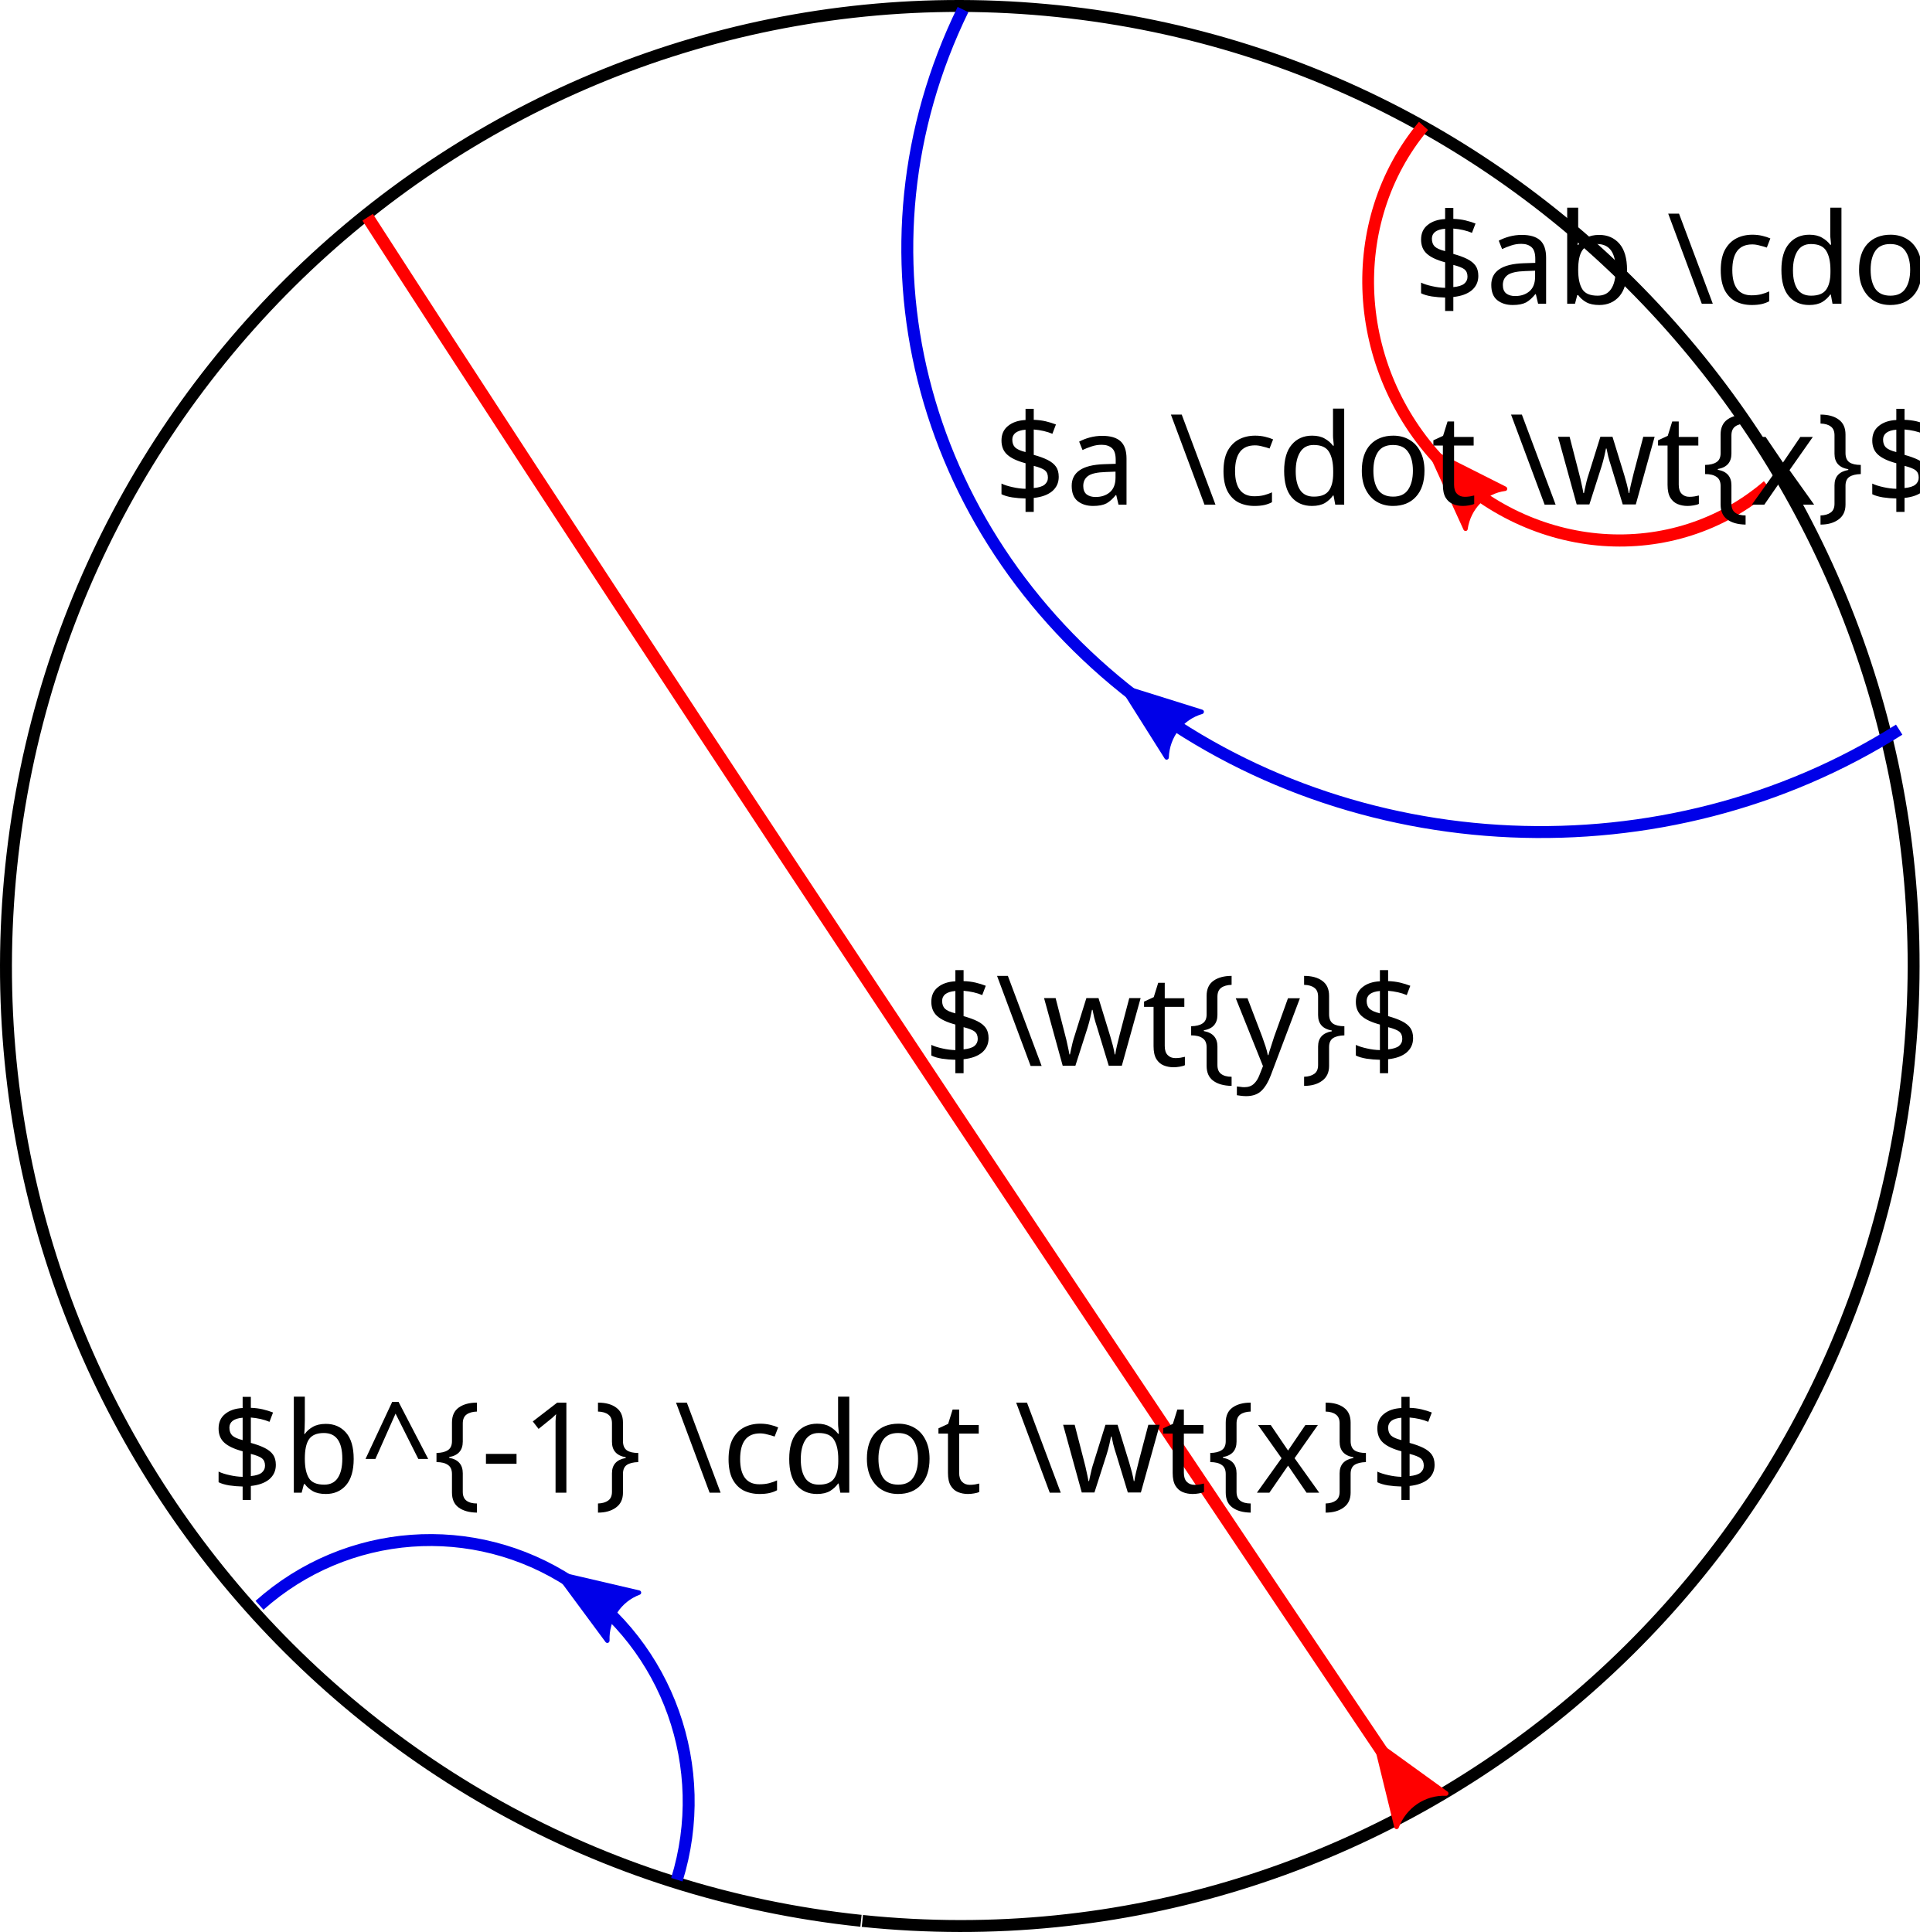
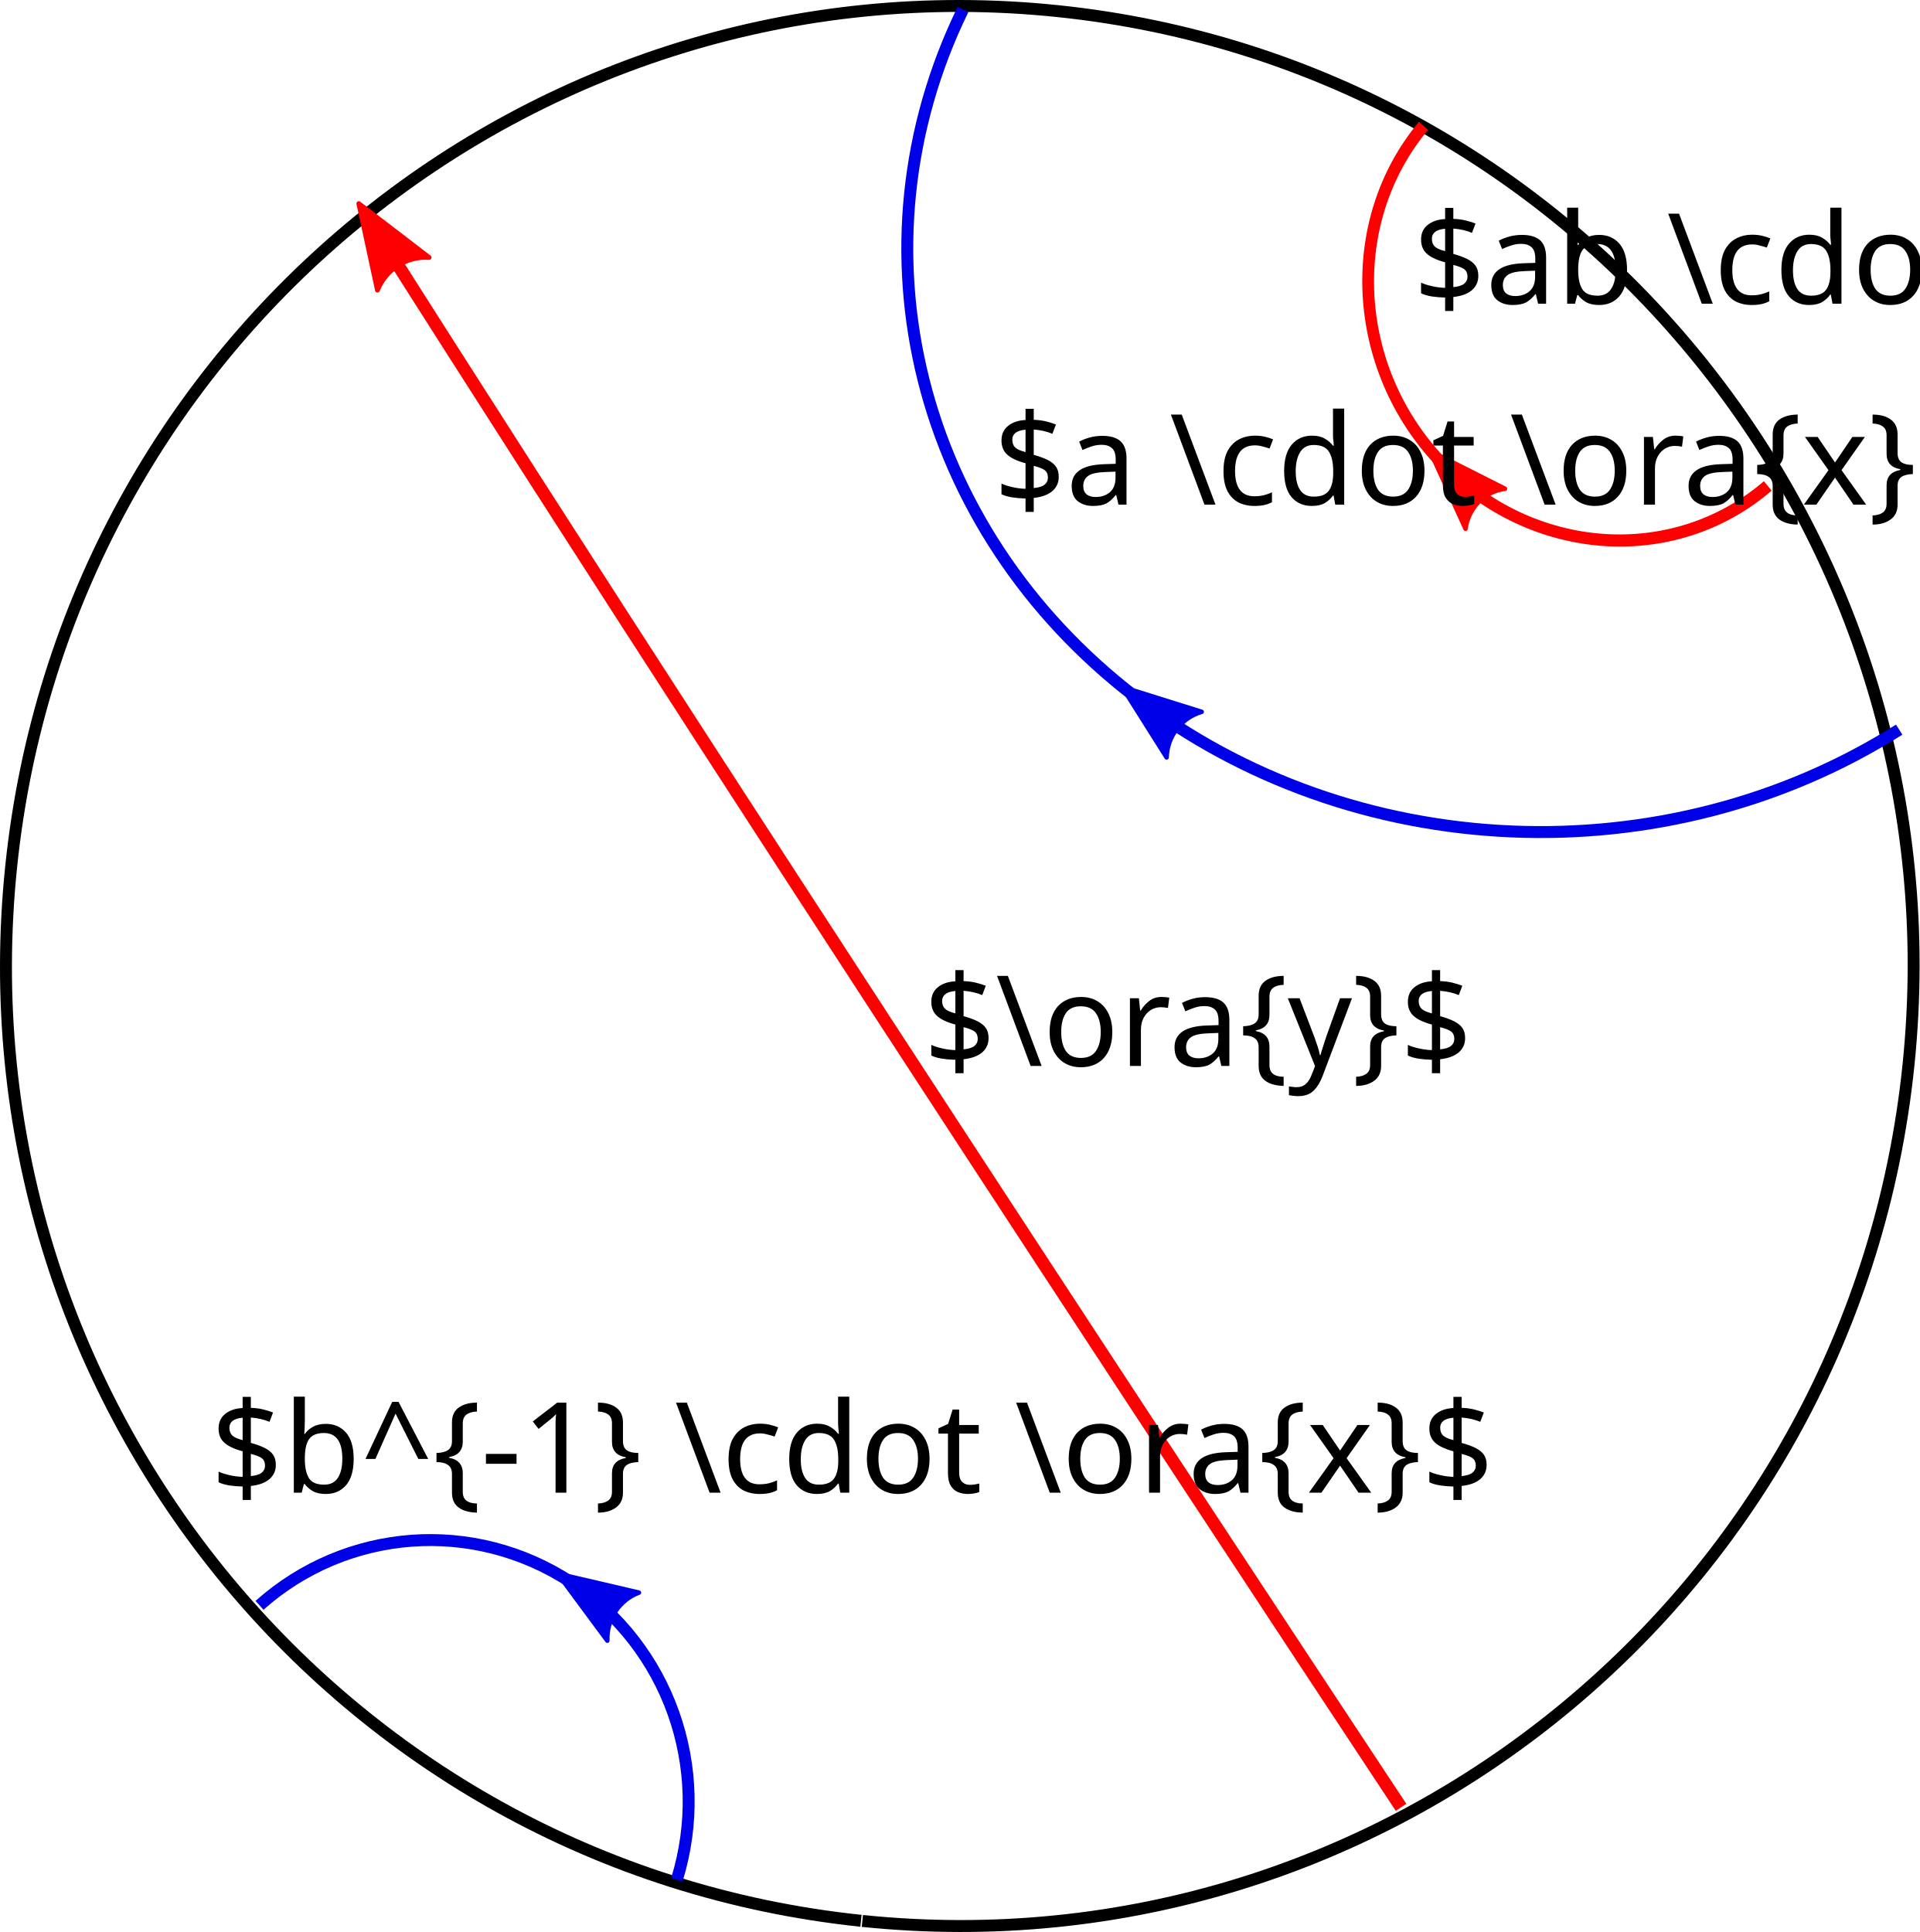
<svg xmlns="http://www.w3.org/2000/svg" width="160.84mm" height="161.909mm" viewBox="0 0 160.84 161.909" version="1.1" id="svg3517">
  <defs id="defs3511">
-     <marker orient="auto" refY="0.0" refX="0.0" id="marker5733" style="overflow:visible">
+     <marker orient="auto" refY="0.0" refX="0.0" id="marker5733" style="overflow:visible" viewBox="0 0 6.93 5.196" markerWidth="6.93" markerHeight="5.196" preserveAspectRatio="xMidYMid">
      <path id="path4499" style="fill-rule:evenodd;stroke-width:0.625;stroke-linejoin:round;stroke:#ff0000;stroke-opacity:1;fill:#ff0000;fill-opacity:1" d="M 8.719,4.034 L -2.207,0.016 L 8.719,-4.002 C 6.973,-1.63 6.983,1.616 8.719,4.034 z " transform="scale(0.6) translate(0,0)" />
    </marker>
    <marker orient="auto" refY="0.0" refX="0.0" id="marker4950" style="overflow:visible;">
      <path id="path4502" style="fill-rule:evenodd;stroke-width:0.625;stroke-linejoin:round;stroke:#0000e8;stroke-opacity:1;fill:#0000e8;fill-opacity:1" d="M 8.719,4.034 L -2.207,0.016 L 8.719,-4.002 C 6.973,-1.63 6.983,1.616 8.719,4.034 z " transform="scale(0.6) rotate(180) translate(0,0)" />
    </marker>
    <marker orient="auto" refY="0.0" refX="0.0" id="Arrow1Mend" style="overflow:visible;">
      <path id="path4484" d="M 0.0,0.0 L 5.0,-5.0 L -12.5,0.0 L 5.0,5.0 L 0.0,0.0 z " style="fill-rule:evenodd;stroke:#0000e8;stroke-width:1pt;stroke-opacity:1;fill:#0000e8;fill-opacity:1" transform="scale(0.4) rotate(180) translate(10,0)" />
    </marker>
    <marker orient="auto" refY="0" refX="0" id="Arrow2Mstart" style="overflow:visible">
      <path id="path1493" style="fill:#0000ff;fill-opacity:1;fill-rule:evenodd;stroke:#0000ff;stroke-width:0.625;stroke-linejoin:round;stroke-opacity:1" d="M 8.719,4.034 -2.207,0.016 8.719,-4.002 c -1.745,2.372 -1.735,5.617 -6e-7,8.035 z" transform="scale(0.6)" />
    </marker>
    <marker orient="auto" refY="0" refX="0" id="Arrow1Sstart" style="overflow:visible">
      <path id="path1481" d="M 0,0 5,-5 -12.5,0 5,5 Z" style="fill:#0000ff;fill-opacity:1;fill-rule:evenodd;stroke:#0000ff;stroke-width:1pt;stroke-opacity:1" transform="matrix(0.2,0,0,0.2,1.2,0)" />
    </marker>
    <marker orient="auto" refY="0" refX="0" id="marker1736" style="overflow:visible">
      <path id="path1734" d="M 0,0 5,-5 -12.5,0 5,5 Z" style="fill:#ff0000;fill-opacity:1;fill-rule:evenodd;stroke:#ff0000;stroke-width:1pt;stroke-opacity:1" transform="matrix(-0.2,0,0,-0.2,-1.2,0)" />
    </marker>
    <marker orient="auto" refY="0" refX="0" id="marker1732" style="overflow:visible">
      <path id="path1484" d="M 0,0 5,-5 -12.5,0 5,5 Z" style="fill:#ff0000;fill-opacity:1;fill-rule:evenodd;stroke:#ff0000;stroke-width:1pt;stroke-opacity:1" transform="matrix(-0.2,0,0,-0.2,-1.2,0)" />
    </marker>
    <marker orient="auto" refY="0" refX="0" id="marker8746" style="overflow:visible">
      <path id="path8744" style="fill:#06a500;fill-opacity:1;fill-rule:evenodd;stroke:#06a500;stroke-width:0.625;stroke-linejoin:round;stroke-opacity:1" d="M 8.719,4.034 -2.207,0.016 8.719,-4.002 c -1.745,2.372 -1.735,5.617 -6e-7,8.035 z" transform="scale(0.6)" />
    </marker>
    <marker orient="auto" refY="0" refX="0" id="Arrow1Lstart" style="overflow:visible">
      <path id="path974" d="M 0,0 5,-5 -12.5,0 5,5 Z" style="fill:#ff0000;fill-opacity:1;fill-rule:evenodd;stroke:#ff0000;stroke-width:1pt;stroke-opacity:1" transform="matrix(0.8,0,0,0.8,10,0)" />
    </marker>
    <marker style="overflow:visible" id="marker8560" refX="0" refY="0" orient="auto">
      <path transform="scale(-0.6)" d="M 8.719,4.034 -2.207,0.016 8.719,-4.002 c -1.745,2.372 -1.735,5.617 -6e-7,8.035 z" style="fill:#ff0000;fill-opacity:1;fill-rule:evenodd;stroke:#ff0000;stroke-width:0.625;stroke-linejoin:round;stroke-opacity:1" id="path8558" />
    </marker>
    <marker style="overflow:visible" id="marker8376" refX="0" refY="0" orient="auto">
      <path transform="scale(-0.6)" d="M 8.719,4.034 -2.207,0.016 8.719,-4.002 c -1.745,2.372 -1.735,5.617 -6e-7,8.035 z" style="fill:#ff0000;fill-opacity:1;fill-rule:evenodd;stroke:#ff0000;stroke-width:0.625;stroke-linejoin:round;stroke-opacity:1" id="path8374" />
    </marker>
    <marker style="overflow:visible" id="marker8328" refX="0" refY="0" orient="auto">
      <path transform="scale(0.6)" d="M 8.719,4.034 -2.207,0.016 8.719,-4.002 c -1.745,2.372 -1.735,5.617 -6e-7,8.035 z" style="fill:#0000e8;fill-opacity:1;fill-rule:evenodd;stroke:#0000e8;stroke-width:0.625;stroke-linejoin:round;stroke-opacity:1" id="path8326" />
    </marker>
    <marker orient="auto" refY="0" refX="0" id="marker7993" style="overflow:visible">
      <path id="path7991" style="fill:#000000;fill-opacity:1;fill-rule:evenodd;stroke:#000000;stroke-width:0.625;stroke-linejoin:round;stroke-opacity:1" d="M 8.719,4.034 -2.207,0.016 8.719,-4.002 c -1.745,2.372 -1.735,5.617 -6e-7,8.035 z" transform="scale(0.6)" />
    </marker>
    <marker orient="auto" refY="0" refX="0" id="marker7941" style="overflow:visible">
      <path id="path7939" style="fill:#000000;fill-opacity:1;fill-rule:evenodd;stroke:#000000;stroke-width:0.625;stroke-linejoin:round;stroke-opacity:1" d="M 8.719,4.034 -2.207,0.016 8.719,-4.002 c -1.745,2.372 -1.735,5.617 -6e-7,8.035 z" transform="scale(-0.6)" />
    </marker>
    <marker orient="auto" refY="0" refX="0" id="marker7857" style="overflow:visible">
      <path id="path7855" style="fill:#ff0000;fill-opacity:1;fill-rule:evenodd;stroke:#ff0000;stroke-width:0.625;stroke-linejoin:round;stroke-opacity:1" d="M 8.719,4.034 -2.207,0.016 8.719,-4.002 c -1.745,2.372 -1.735,5.617 -6e-7,8.035 z" transform="scale(-0.6)" />
    </marker>
    <marker orient="auto" refY="0" refX="0" id="Arrow1Mstart" style="overflow:visible">
      <path id="path980" d="M 0,0 5,-5 -12.5,0 5,5 Z" style="fill:#000000;fill-opacity:1;fill-rule:evenodd;stroke:#000000;stroke-width:1pt;stroke-opacity:1" transform="matrix(0.4,0,0,0.4,4,0)" />
    </marker>
    <marker orient="auto" refY="0" refX="0" id="Arrow2Mend" style="overflow:visible">
      <path id="path1001" style="fill:#ff009e;fill-opacity:1;fill-rule:evenodd;stroke:#ff009e;stroke-width:0.625;stroke-linejoin:round;stroke-opacity:1" d="M 8.719,4.034 -2.207,0.016 8.719,-4.002 c -1.745,2.372 -1.735,5.617 -6e-7,8.035 z" transform="scale(-0.6)" />
    </marker>
    <marker orient="auto" refY="0" refX="0" id="Arrow1Send" style="overflow:visible">
      <path id="path989" d="M 0,0 5,-5 -12.5,0 5,5 Z" style="fill:#000000;fill-opacity:1;fill-rule:evenodd;stroke:#000000;stroke-width:1pt;stroke-opacity:1" transform="matrix(-0.2,0,0,-0.2,-1.2,0)" />
    </marker>
    <marker orient="auto" refY="0" refX="0" id="marker4950-5" style="overflow:visible">
      <path id="path4502-7" style="fill:#ff0000;fill-opacity:1;fill-rule:evenodd;stroke:#ff0000;stroke-width:0.625;stroke-linejoin:round;stroke-opacity:1" d="M 8.719,4.034 -2.207,0.016 8.719,-4.002 c -1.745,2.372 -1.735,5.617 -6e-7,8.035 z" transform="scale(-0.6)" />
    </marker>
    <marker orient="auto" refY="0" refX="0" id="marker4950-5-1" style="overflow:visible">
      <path id="path4502-7-6" style="fill:#ff0000;fill-opacity:1;fill-rule:evenodd;stroke:#ff0000;stroke-width:0.625;stroke-linejoin:round;stroke-opacity:1" d="M 8.719,4.034 -2.207,0.016 8.719,-4.002 c -1.745,2.372 -1.735,5.617 -6e-7,8.035 z" transform="scale(-0.6)" />
    </marker>
  </defs>
  <g id="layer1" transform="translate(-23.01352,-66.10746)">
    <path style="fill:none;stroke:#000000;stroke-width:1;stroke-miterlimit:4;stroke-dasharray:none;stroke-dashoffset:0;stroke-opacity:1" id="path7765" d="M 95.152,227.077 A 79.914,80.448 0 0 1 23.947,138.755 79.914,80.448 0 0 1 111.656,67.041 79.914,80.448 0 0 1 182.926,155.309 79.914,80.448 0 0 1 95.27,227.089" />
    <path style="fill:none;stroke:#0000e8;stroke-width:1;stroke-miterlimit:4;stroke-dasharray:none;stroke-dashoffset:0;stroke-opacity:1;marker-mid:url(#marker8328)" id="path7767" d="m 44.757,200.64 a 21.649,21.916 0 0 1 26.102,-1.933 21.649,21.916 0 0 1 8.867,24.928" />
-     <path style="fill:none;stroke:#ff0000;stroke-width:1.038;stroke-linecap:butt;stroke-linejoin:miter;stroke-miterlimit:4;stroke-dasharray:none;stroke-opacity:1;marker-mid:url(#marker5733);marker-end:url(#marker5733)" d="M 53.817,84.314 C 88.887,138.757 139.08,213.294 139.08,213.294" id="path1467" />
+     <path style="fill:none;stroke:#ff0000;stroke-width:1.063;stroke-linecap:butt;stroke-linejoin:miter;stroke-miterlimit:4;stroke-dasharray:none;stroke-opacity:1;marker-start:url(#marker5733);marker-mid:url(#marker5733)" d="M 53.838,84.352 C 89.443,140.583 140.403,217.567 140.403,217.567" id="path1467" />
    <text xml:space="preserve" style="font-style:normal;font-variant:normal;font-weight:normal;font-stretch:normal;font-size:10.583px;line-height:1.25;font-family:verdana;-inkscape-font-specification:verdana;letter-spacing:0px;word-spacing:0px;fill:#000000;fill-opacity:1;stroke:none;stroke-width:0.265" x="40.671" y="191.2" id="text19550-5-7">
-       <tspan id="tspan19548-1-9" x="40.671" y="191.2" style="stroke-width:0.265">$b^{-1} \cdot \wt{x}$</tspan>
+       <tspan id="tspan19548-1-9" x="40.671" y="191.2" style="stroke-width:0.265">$b^{-1} \cdot \ora{x}$</tspan>
    </text>
    <path style="fill:none;stroke:#0000e8;stroke-width:1;stroke-miterlimit:4;stroke-dasharray:none;stroke-dashoffset:0;stroke-opacity:1;marker-mid:url(#marker4950)" id="path7767-1" d="M 182.142,127.254 A 53.07,48.892 0 0 1 118.09,124.474 53.07,48.892 0 0 1 103.699,66.907" />
    <path style="fill:none;stroke:#ff0000;stroke-width:1.001;stroke-miterlimit:4;stroke-dasharray:none;stroke-dashoffset:0;stroke-opacity:1;marker-mid:url(#marker4950-5)" id="path7767-1-7" d="m 193.443,47.722 a 20.473,20.476 0 0 1 -26.962,6.74 20.473,20.476 0 0 1 -8.84,-26.351" transform="matrix(0.9493579,0.3141968,-0.2622798,0.9649919,0,0)" />
    <text xml:space="preserve" style="font-style:normal;font-variant:normal;font-weight:normal;font-stretch:normal;font-size:10.583px;line-height:1.25;font-family:verdana;-inkscape-font-specification:verdana;letter-spacing:0px;word-spacing:0px;fill:#000000;fill-opacity:1;stroke:none;stroke-width:0.265" x="100.391" y="155.438" id="text19550-5-7-97">
-       <tspan id="tspan19548-1-9-1" x="100.391" y="155.438" style="stroke-width:0.265">$\wt{y}$</tspan>
+       <tspan id="tspan19548-1-9-1" x="100.391" y="155.438" style="stroke-width:0.265">$\ora{y}$</tspan>
    </text>
    <text xml:space="preserve" style="font-style:normal;font-variant:normal;font-weight:normal;font-stretch:normal;font-size:10.583px;line-height:1.25;font-family:verdana;-inkscape-font-specification:verdana;letter-spacing:0px;word-spacing:0px;fill:#000000;fill-opacity:1;stroke:none;stroke-width:0.265" x="106.271" y="108.399" id="text19550-5-7-4">
-       <tspan id="tspan19548-1-9-9" x="106.271" y="108.399" style="stroke-width:0.265">$a \cdot \wt{x}$</tspan>
+       <tspan id="tspan19548-1-9-9" x="106.271" y="108.399" style="stroke-width:0.265">$a \cdot \ora{x}$</tspan>
    </text>
    <text xml:space="preserve" style="font-style:normal;font-variant:normal;font-weight:normal;font-stretch:normal;font-size:10.583px;line-height:1.25;font-family:verdana;-inkscape-font-specification:verdana;letter-spacing:0px;word-spacing:0px;fill:#000000;fill-opacity:1;stroke:none;stroke-width:0.265" x="141.424" y="91.561" id="text19550-5-7-4-6">
-       <tspan id="tspan19548-1-9-9-4" x="141.424" y="91.561" style="stroke-width:0.265">$ab \cdot \wt{y}$</tspan>
+       <tspan id="tspan19548-1-9-9-4" x="141.424" y="91.561" style="stroke-width:0.265">$ab \cdot \ora{y}$</tspan>
    </text>
  </g>
</svg>
